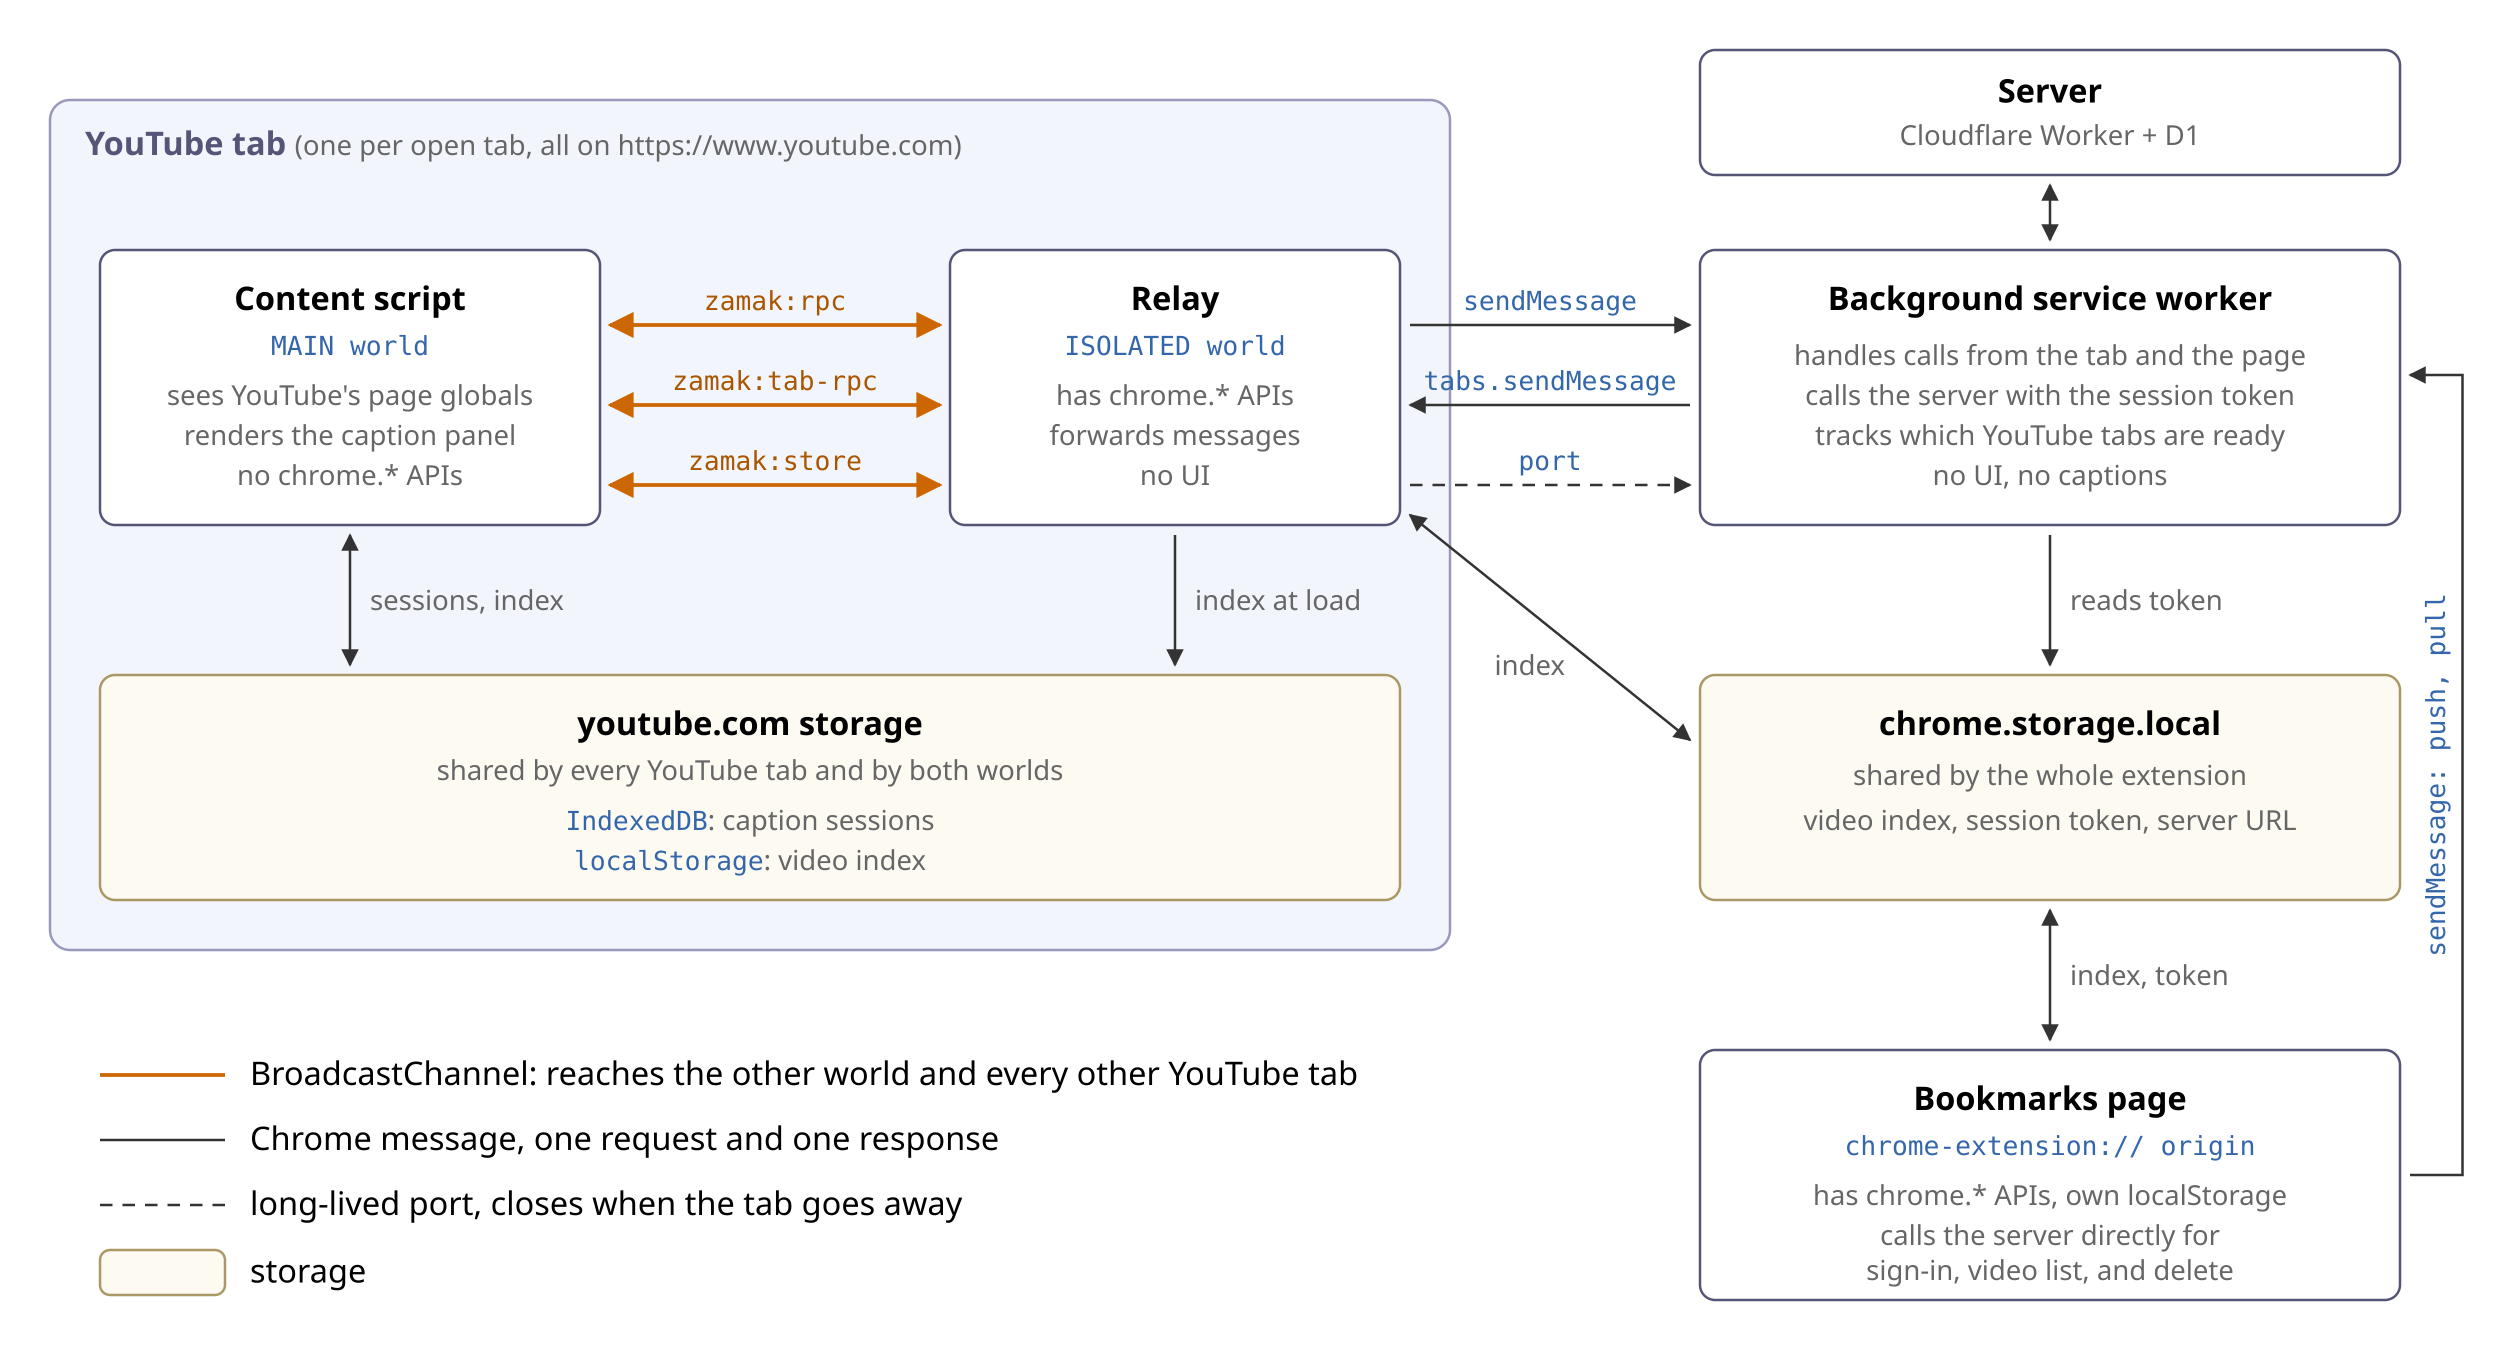
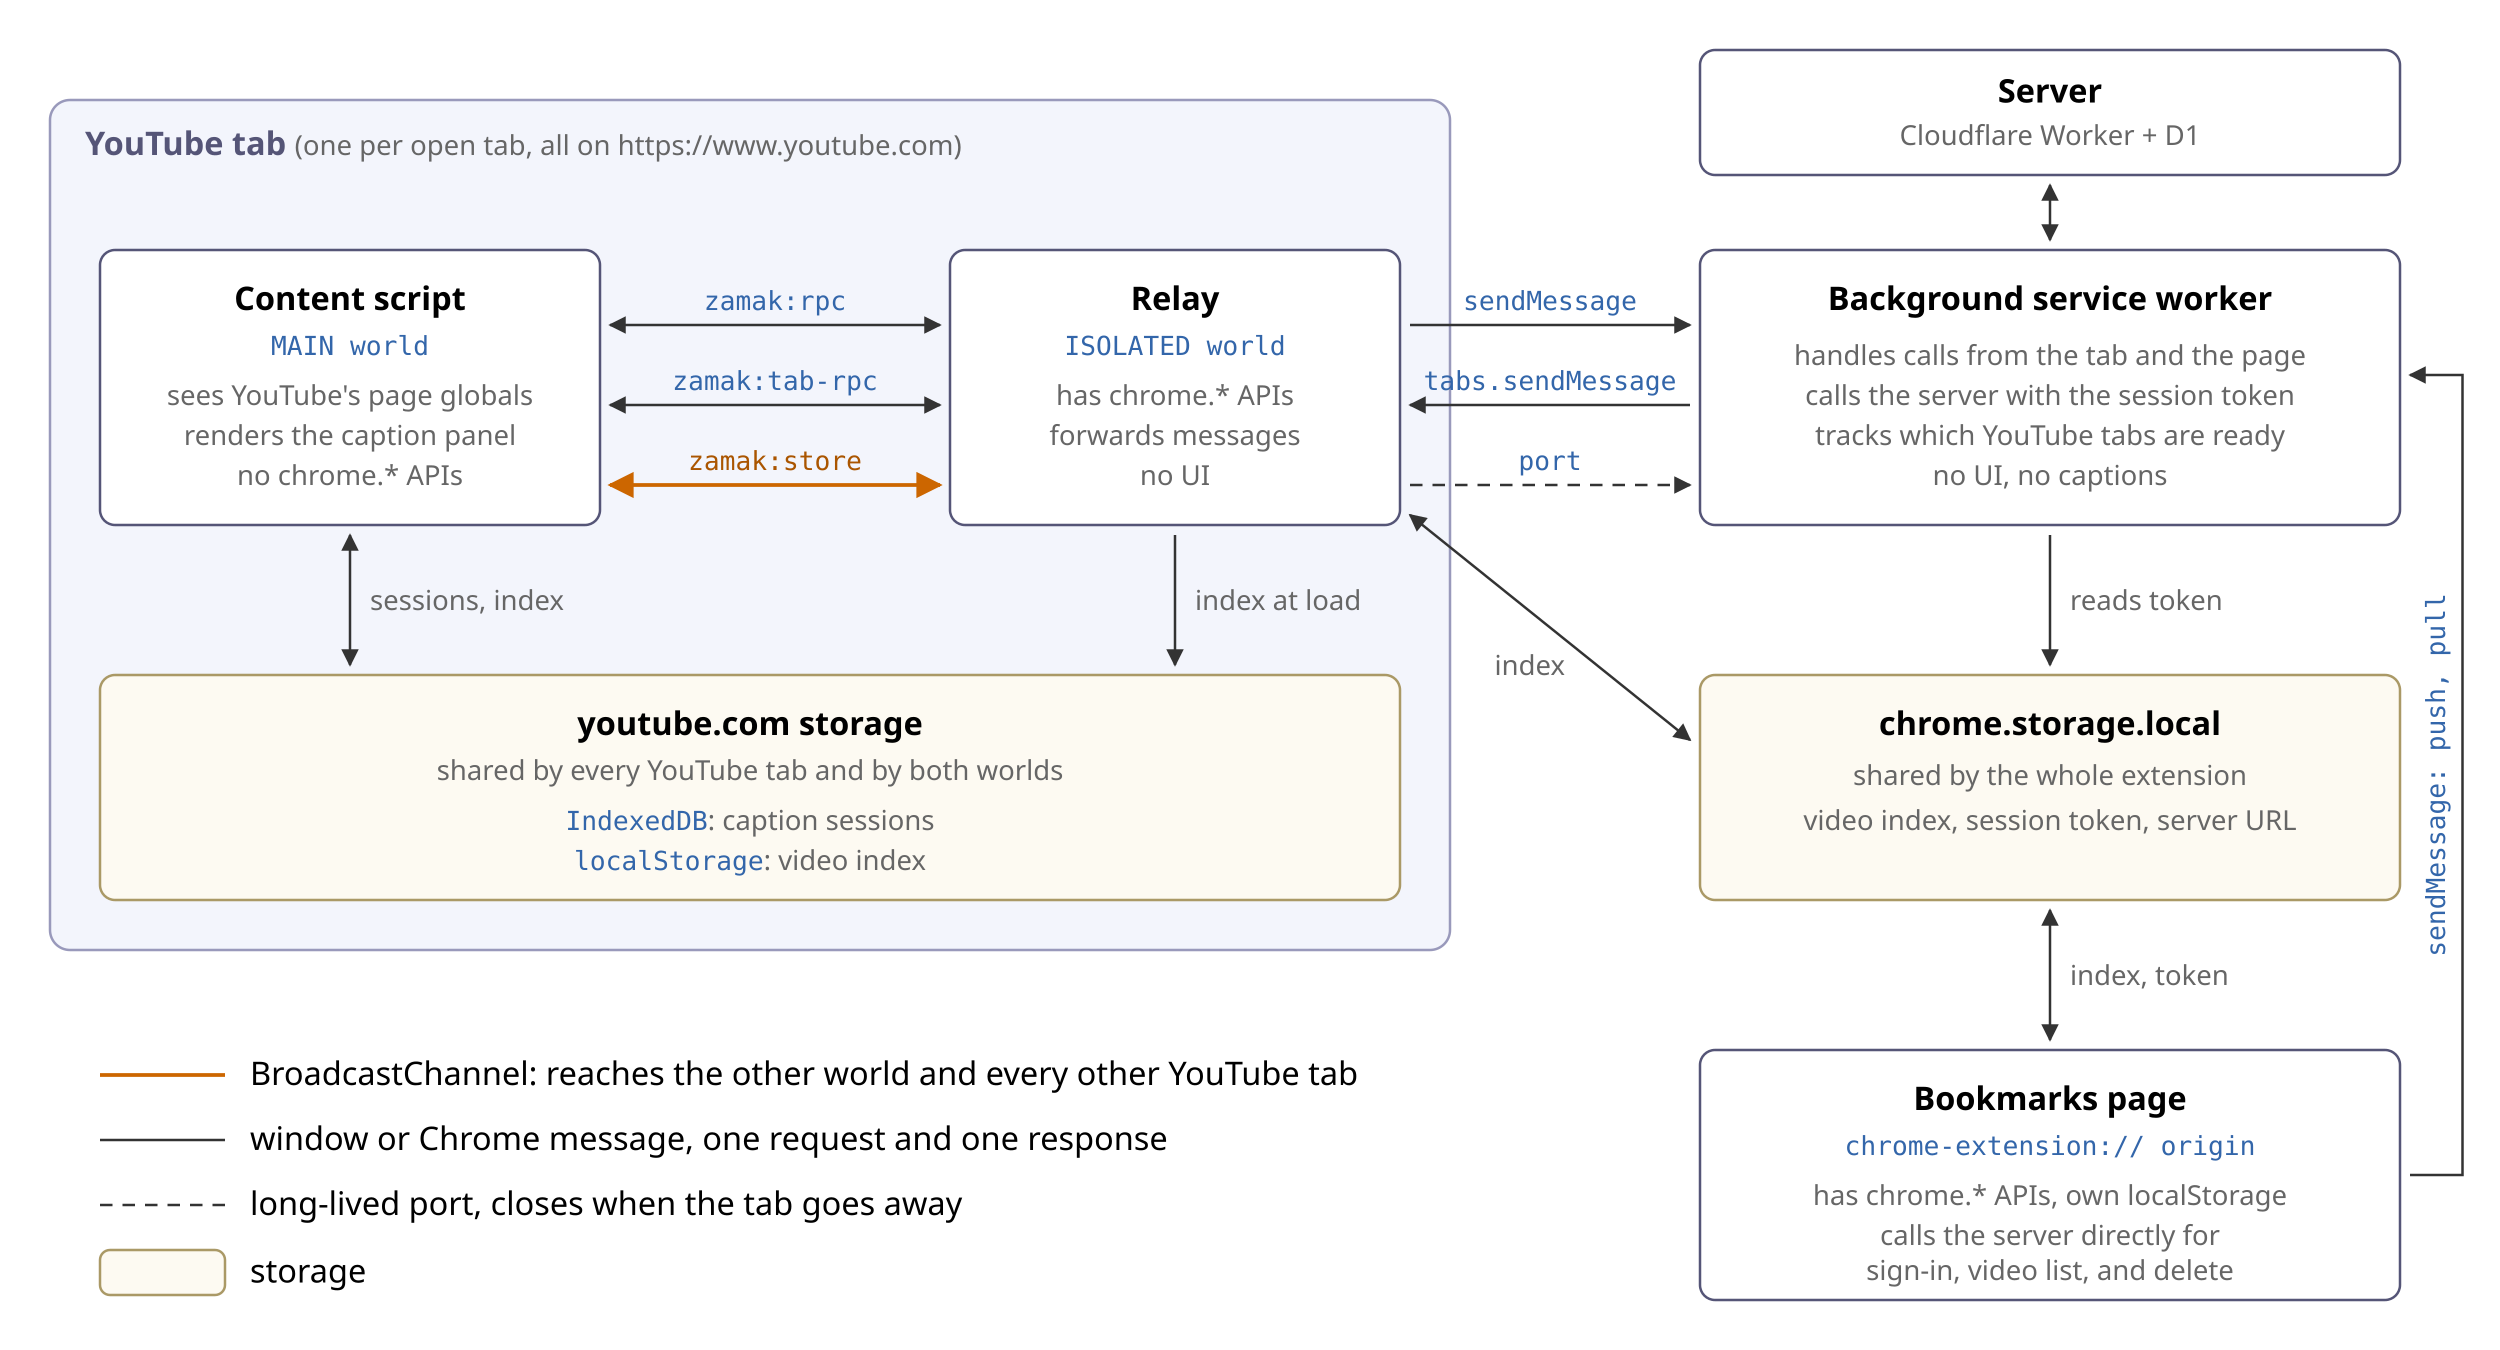
<svg xmlns="http://www.w3.org/2000/svg" width="1000" height="540" viewBox="0 0 1000 540" font-family="system-ui, sans-serif" font-size="13">
  <defs>
    <marker id="a" viewBox="0 0 10 10" refX="9" refY="5" markerWidth="7" markerHeight="7" orient="auto-start-reverse">
      <path d="M0,0 L10,5 L0,10 z" fill="#333" />
    </marker>
    <marker id="o" viewBox="0 0 10 10" refX="9" refY="5" markerWidth="7" markerHeight="7" orient="auto-start-reverse">
      <path d="M0,0 L10,5 L0,10 z" fill="#c60" />
    </marker>
    <style>
      .c { font-family: ui-monospace, SFMono-Regular, Menlo, Consolas, monospace; font-size: 10.5px; fill: #36a; }
      .oc { font-family: ui-monospace, SFMono-Regular, Menlo, Consolas, monospace; font-size: 10.5px; fill: #a50; }
      .t { font-weight: bold; }
      .s { fill: #666; font-size: 11px; }
      .box { fill: #fff; stroke: #557; }
      .line { stroke: #333; fill: none; }
      .bc { stroke: #c60; stroke-width: 1.5; fill: none; }
    </style>
  </defs>
  <rect width="1000" height="540" fill="#fff" />
  <rect x="20" y="40" width="560" height="340" rx="8" fill="#f3f5fc" stroke="#99b" />
  <text x="34" y="62" class="t" fill="#557">YouTube tab <tspan class="s" font-weight="normal">(one per open tab, all on https://www.youtube.com)</tspan>
  </text>
  <rect x="40" y="100" width="200" height="110" rx="6" class="box" />
  <text x="140" y="124" text-anchor="middle" class="t">Content script</text>
  <text x="140" y="142" text-anchor="middle" class="c">MAIN world</text>
  <text x="140" y="162" text-anchor="middle" class="s">sees YouTube's page globals</text>
  <text x="140" y="178" text-anchor="middle" class="s">renders the caption panel</text>
  <text x="140" y="194" text-anchor="middle" class="s">no chrome.* APIs</text>
  <rect x="380" y="100" width="180" height="110" rx="6" class="box" />
  <text x="470" y="124" text-anchor="middle" class="t">Relay</text>
  <text x="470" y="142" text-anchor="middle" class="c">ISOLATED world</text>
  <text x="470" y="162" text-anchor="middle" class="s">has chrome.* APIs</text>
  <text x="470" y="178" text-anchor="middle" class="s">forwards messages</text>
  <text x="470" y="194" text-anchor="middle" class="s">no UI</text>
-   <line x1="244" y1="130" x2="376" y2="130" class="bc" marker-start="url(#o)" marker-end="url(#o)" />
-   <text x="310" y="124" text-anchor="middle" class="oc">zamak:rpc</text>
-   <line x1="244" y1="162" x2="376" y2="162" class="bc" marker-start="url(#o)" marker-end="url(#o)" />
-   <text x="310" y="156" text-anchor="middle" class="oc">zamak:tab-rpc</text>
+   <line x1="244" y1="130" x2="376" y2="130" class="line" marker-start="url(#a)" marker-end="url(#a)" />
+   <text x="310" y="124" text-anchor="middle" class="c">zamak:rpc</text>
+   <line x1="244" y1="162" x2="376" y2="162" class="line" marker-start="url(#a)" marker-end="url(#a)" />
+   <text x="310" y="156" text-anchor="middle" class="c">zamak:tab-rpc</text>
  <line x1="244" y1="194" x2="376" y2="194" class="bc" marker-start="url(#o)" marker-end="url(#o)" />
  <text x="310" y="188" text-anchor="middle" class="oc">zamak:store</text>
  <rect x="40" y="270" width="520" height="90" rx="6" fill="#fdfaf2" stroke="#a96" />
  <text x="300" y="294" text-anchor="middle" class="t">youtube.com storage</text>
  <text x="300" y="312" text-anchor="middle" class="s">shared by every YouTube tab and by both worlds</text>
  <text x="300" y="332" text-anchor="middle" class="s">
    <tspan class="c">IndexedDB</tspan>: caption sessions</text>
  <text x="300" y="348" text-anchor="middle" class="s">
    <tspan class="c">localStorage</tspan>: video index</text>
  <line x1="140" y1="214" x2="140" y2="266" class="line" marker-start="url(#a)" marker-end="url(#a)" />
  <text x="148" y="244" class="s">sessions, index</text>
  <line x1="470" y1="214" x2="470" y2="266" class="line" marker-end="url(#a)" />
  <text x="478" y="244" class="s">index at load</text>
  <rect x="680" y="20" width="280" height="50" rx="6" class="box" />
  <text x="820" y="41" text-anchor="middle" class="t">Server</text>
  <text x="820" y="58" text-anchor="middle" class="s">Cloudflare Worker + D1</text>
  <rect x="680" y="100" width="280" height="110" rx="6" class="box" />
  <text x="820" y="124" text-anchor="middle" class="t">Background service worker</text>
  <text x="820" y="146" text-anchor="middle" class="s">handles calls from the tab and the page</text>
  <text x="820" y="162" text-anchor="middle" class="s">calls the server with the session token</text>
  <text x="820" y="178" text-anchor="middle" class="s">tracks which YouTube tabs are ready</text>
  <text x="820" y="194" text-anchor="middle" class="s">no UI, no captions</text>
  <line x1="820" y1="96" x2="820" y2="74" class="line" marker-start="url(#a)" marker-end="url(#a)" />
  <line x1="564" y1="130" x2="676" y2="130" class="line" marker-end="url(#a)" />
  <text x="620" y="124" text-anchor="middle" class="c">sendMessage</text>
  <line x1="564" y1="162" x2="676" y2="162" class="line" marker-start="url(#a)" />
  <text x="620" y="156" text-anchor="middle" class="c">tabs.sendMessage</text>
  <line x1="564" y1="194" x2="676" y2="194" class="line" stroke-dasharray="5 4" marker-end="url(#a)" />
  <text x="620" y="188" text-anchor="middle" class="c">port</text>
  <rect x="680" y="270" width="280" height="90" rx="6" fill="#fdfaf2" stroke="#a96" />
  <text x="820" y="294" text-anchor="middle" class="t">chrome.storage.local</text>
  <text x="820" y="314" text-anchor="middle" class="s">shared by the whole extension</text>
  <text x="820" y="332" text-anchor="middle" class="s">video index, session token, server URL</text>
  <line x1="820" y1="214" x2="820" y2="266" class="line" marker-end="url(#a)" />
  <text x="828" y="244" class="s">reads token</text>
  <path d="M 564 206 L 676 296" class="line" marker-start="url(#a)" marker-end="url(#a)" />
  <text x="626" y="270" text-anchor="end" class="s">index</text>
  <rect x="680" y="420" width="280" height="100" rx="6" class="box" />
  <text x="820" y="444" text-anchor="middle" class="t">Bookmarks page</text>
  <text x="820" y="462" text-anchor="middle" class="c">chrome-extension:// origin</text>
  <text x="820" y="482" text-anchor="middle" class="s">has chrome.* APIs, own localStorage</text>
  <text x="820" y="498" text-anchor="middle" class="s">calls the server directly for</text>
  <text x="820" y="512" text-anchor="middle" class="s">sign-in, video list, and delete</text>
  <line x1="820" y1="416" x2="820" y2="364" class="line" marker-start="url(#a)" marker-end="url(#a)" />
  <text x="828" y="394" class="s">index, token</text>
  <path d="M 964 470 L 985 470 L 985 150 L 964 150" class="line" marker-end="url(#a)" />
  <text x="978" y="310" text-anchor="middle" class="c" transform="rotate(-90 978 310)">sendMessage: push, pull</text>
  <line x1="40" y1="430" x2="90" y2="430" class="bc" />
  <text x="100" y="434">BroadcastChannel: reaches the other world and every other YouTube tab</text>
  <line x1="40" y1="456" x2="90" y2="456" class="line" />
-   <text x="100" y="460">Chrome message, one request and one response</text>
+   <text x="100" y="460">window or Chrome message, one request and one response</text>
  <line x1="40" y1="482" x2="90" y2="482" class="line" stroke-dasharray="5 4" />
  <text x="100" y="486">long-lived port, closes when the tab goes away</text>
  <rect x="40" y="500" width="50" height="18" rx="4" fill="#fdfaf2" stroke="#a96" />
  <text x="100" y="513">storage</text>
</svg>
